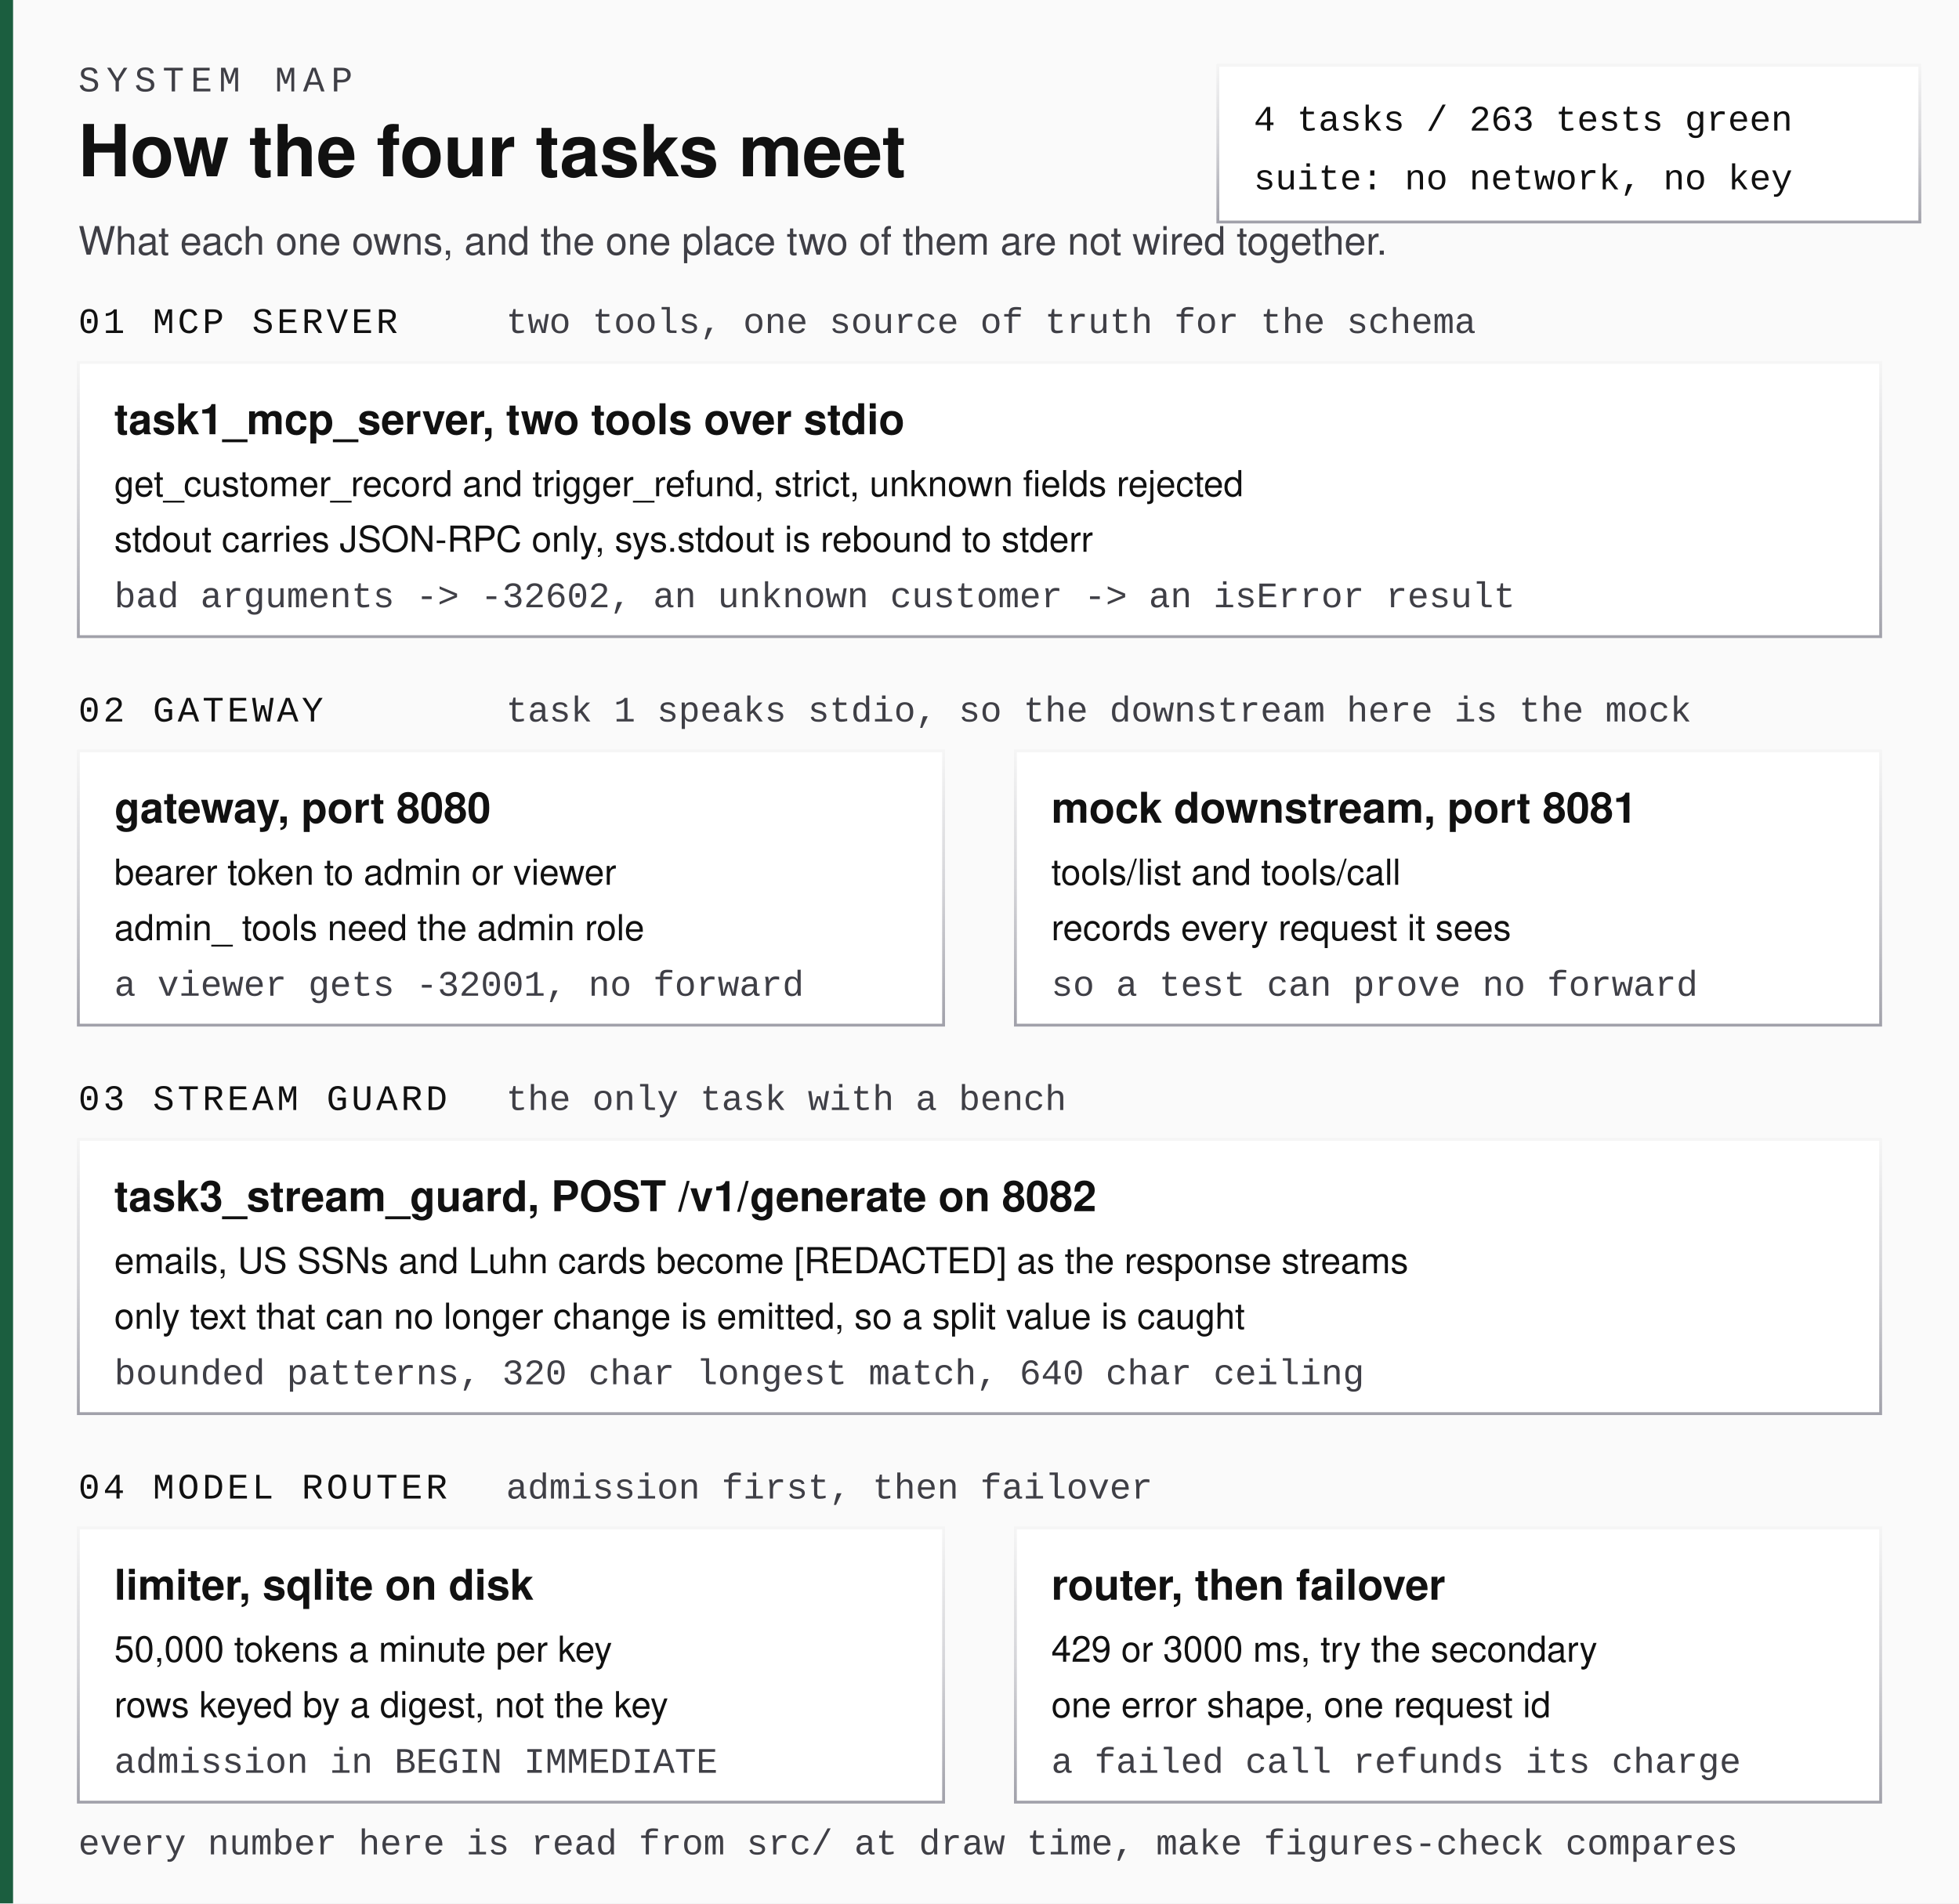
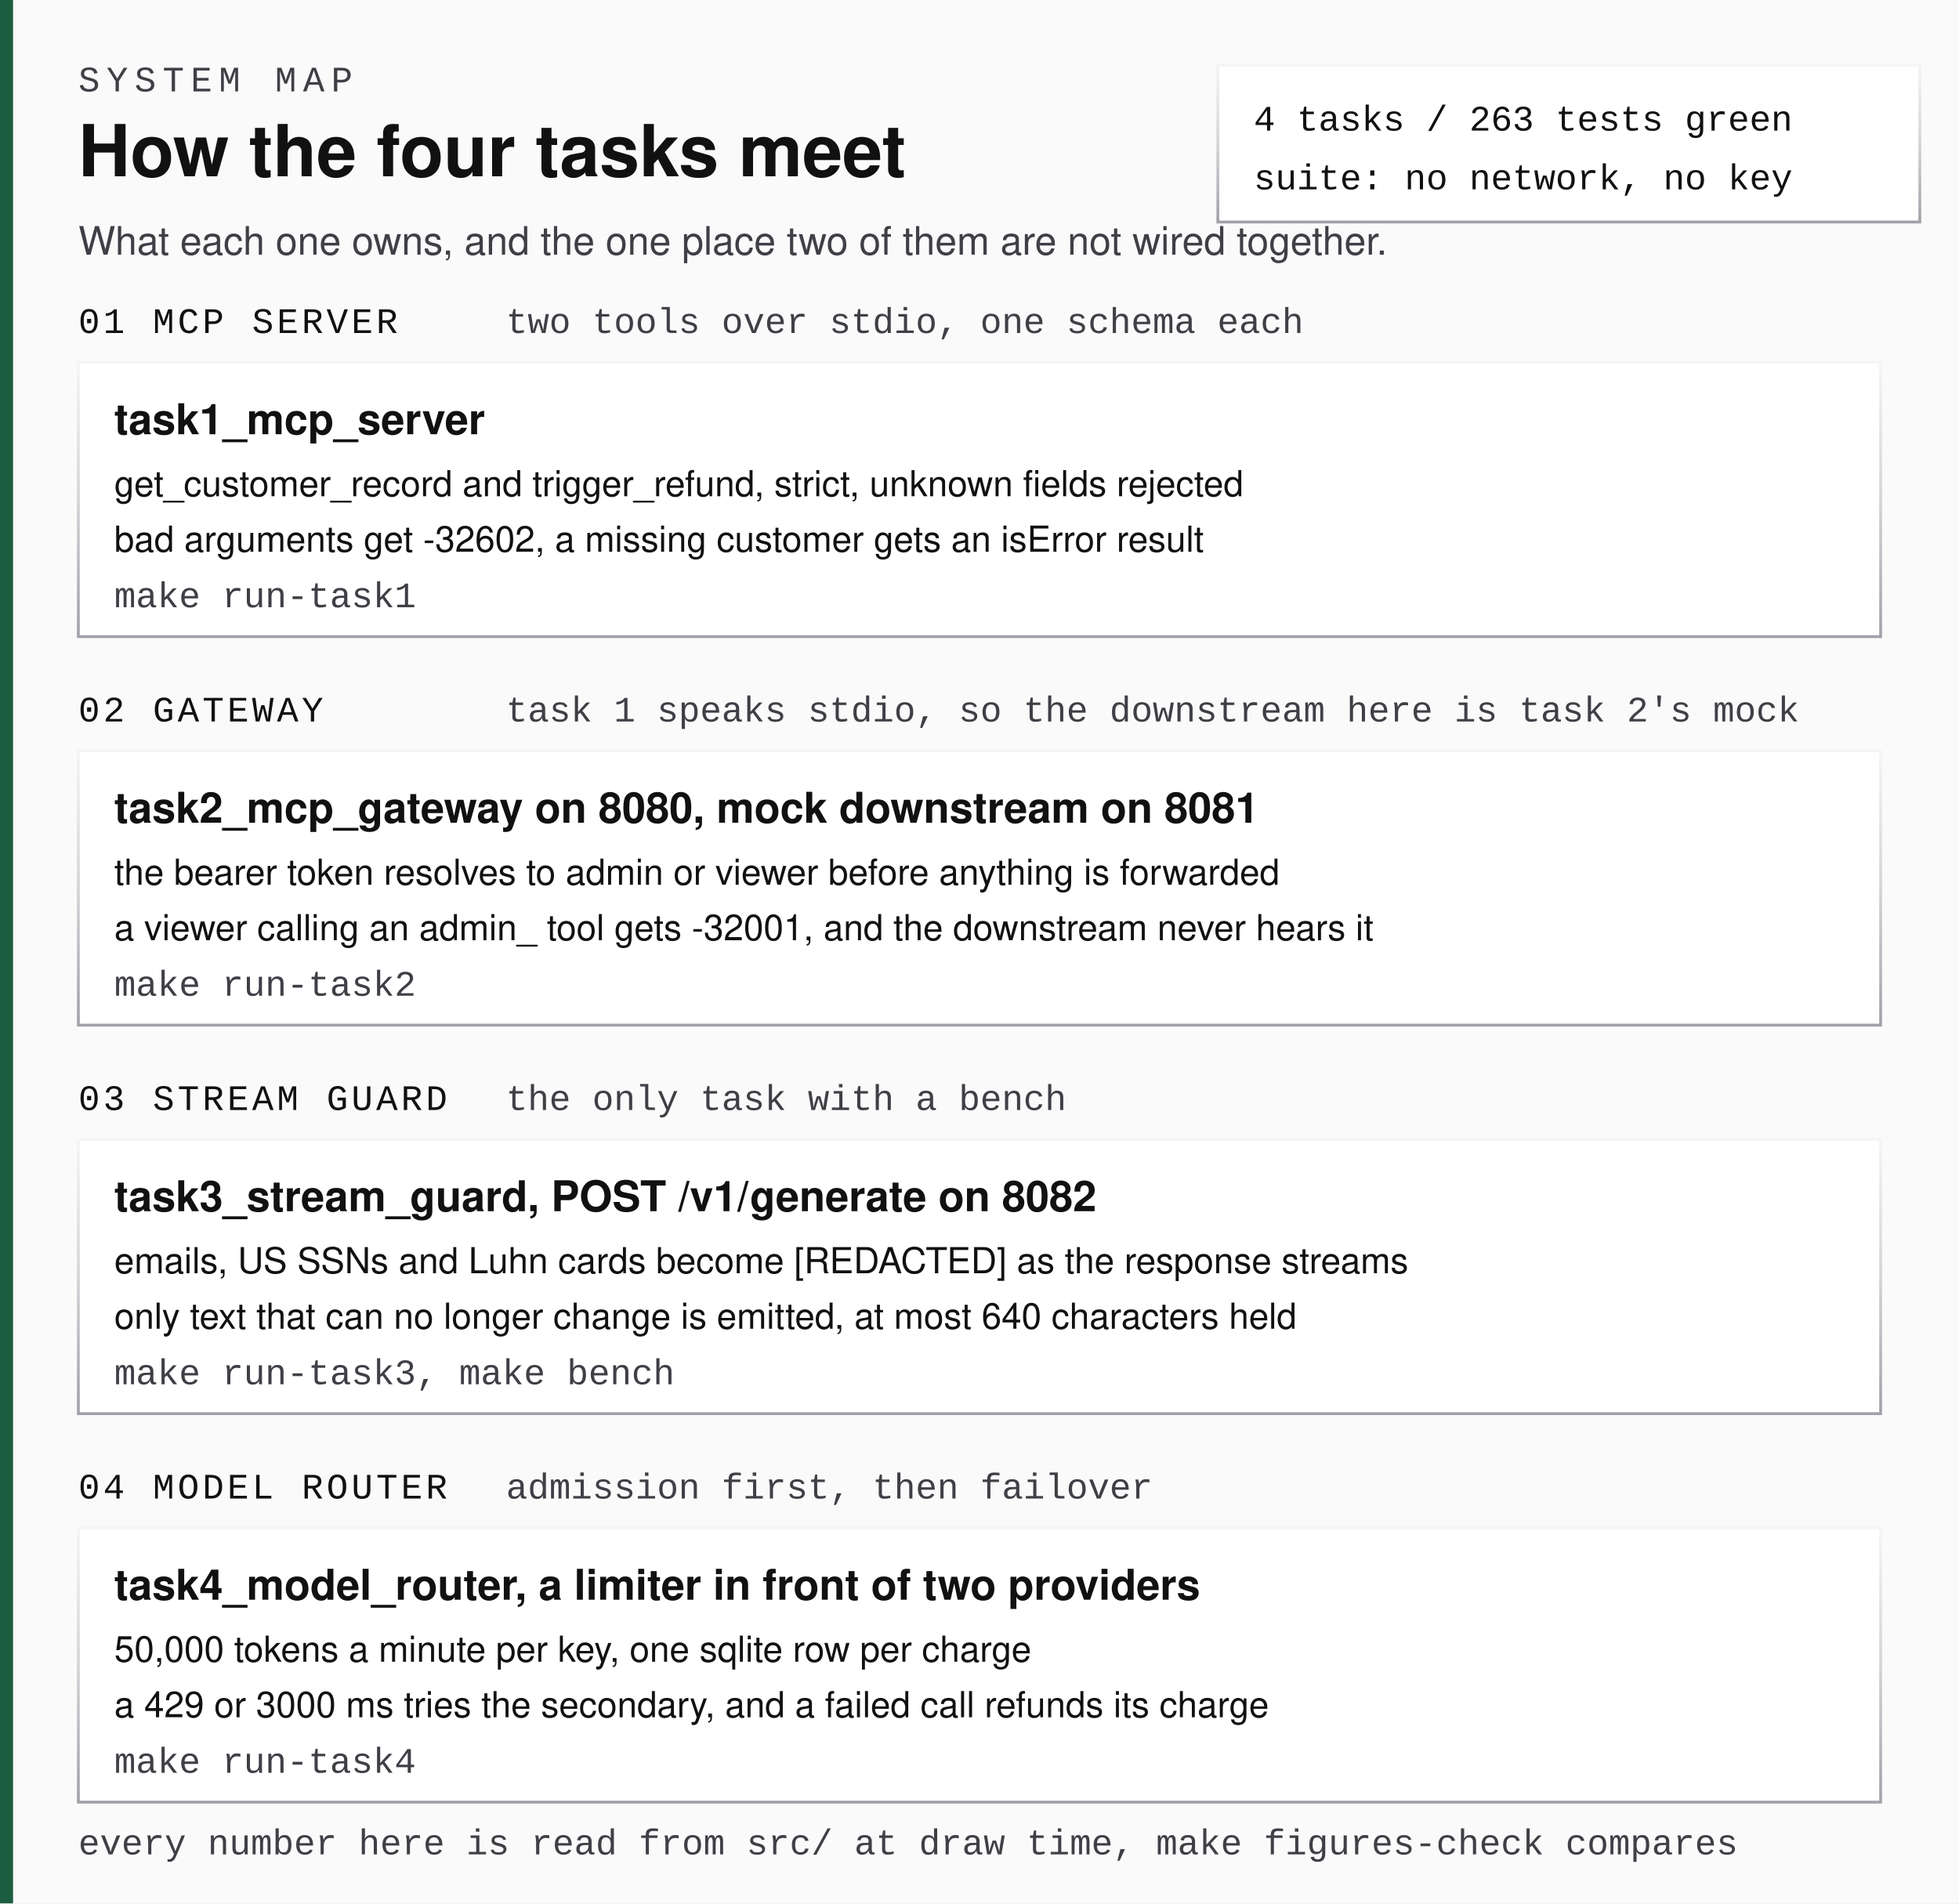
<svg xmlns="http://www.w3.org/2000/svg" viewBox="0 0 1200 1166" role="img" aria-label="System map of what each of the four tasks owns, and where two of them are not wired together">
  <rect x="0" y="0" width="1200" height="1166" fill="#fafafa" />
  <rect x="0" y="0" width="8" height="1166" fill="#1b5e3f" />
  <defs>
    <linearGradient id="rim" x1="0" y1="0" x2="0" y2="1">
      <stop offset="0" stop-color="#f5f5f5" />
      <stop offset="0.5" stop-color="#d4d4d8" />
      <stop offset="1" stop-color="#a1a1aa" />
    </linearGradient>
  </defs>
  <text x="48" y="56" font-family="SFMono-Regular,Menlo,Consolas,Liberation Mono,monospace" font-size="22" fill="#3f3f46" text-anchor="start" letter-spacing="4">SYSTEM MAP</text>
  <text x="48" y="108" font-family="Helvetica Neue,Helvetica,Arial,sans-serif" font-size="44" font-weight="700" fill="#111111" text-anchor="start">How the four tasks meet</text>
  <text x="48" y="156" font-family="Helvetica Neue,Helvetica,Arial,sans-serif" font-size="24" font-weight="400" fill="#3f3f46" text-anchor="start">What each one owns, and the one place two of them are not wired together.</text>
  <rect x="746" y="40" width="430" height="96" fill="#ffffff" stroke="url(#rim)" stroke-width="1.75" />
  <text x="768" y="80" font-family="SFMono-Regular,Menlo,Consolas,Liberation Mono,monospace" font-size="22" fill="#111111" text-anchor="start">4 tasks / 263 tests green</text>
  <text x="768" y="116" font-family="SFMono-Regular,Menlo,Consolas,Liberation Mono,monospace" font-size="22" fill="#111111" text-anchor="start">suite: no network, no key</text>
  <text x="48" y="204" font-family="SFMono-Regular,Menlo,Consolas,Liberation Mono,monospace" font-size="22" fill="#111111" text-anchor="start" letter-spacing="2">01  MCP SERVER</text>
-   <text x="310" y="204" font-family="SFMono-Regular,Menlo,Consolas,Liberation Mono,monospace" font-size="22" fill="#3f3f46" text-anchor="start">two tools, one source of truth for the schema</text>
+   <text x="310" y="204" font-family="SFMono-Regular,Menlo,Consolas,Liberation Mono,monospace" font-size="22" fill="#3f3f46" text-anchor="start">two tools over stdio, one schema each</text>
  <rect x="48" y="222" width="1104" height="168" fill="#ffffff" stroke="url(#rim)" stroke-width="1.75" />
-   <text x="70" y="266" font-family="Helvetica Neue,Helvetica,Arial,sans-serif" font-size="26" font-weight="700" fill="#111111" text-anchor="start">task1_mcp_server, two tools over stdio</text>
+   <text x="70" y="266" font-family="Helvetica Neue,Helvetica,Arial,sans-serif" font-size="26" font-weight="700" fill="#111111" text-anchor="start">task1_mcp_server</text>
  <text x="70" y="304" font-family="Helvetica Neue,Helvetica,Arial,sans-serif" font-size="22" font-weight="400" fill="#111111" text-anchor="start">get_customer_record and trigger_refund, strict, unknown fields rejected</text>
-   <text x="70" y="338" font-family="Helvetica Neue,Helvetica,Arial,sans-serif" font-size="22" font-weight="400" fill="#111111" text-anchor="start">stdout carries JSON-RPC only, sys.stdout is rebound to stderr</text>
-   <text x="70" y="372" font-family="SFMono-Regular,Menlo,Consolas,Liberation Mono,monospace" font-size="22" fill="#3f3f46" text-anchor="start">bad arguments -&gt; -32602, an unknown customer -&gt; an isError result</text>
+   <text x="70" y="338" font-family="Helvetica Neue,Helvetica,Arial,sans-serif" font-size="22" font-weight="400" fill="#111111" text-anchor="start">bad arguments get -32602, a missing customer gets an isError result</text>
+   <text x="70" y="372" font-family="SFMono-Regular,Menlo,Consolas,Liberation Mono,monospace" font-size="22" fill="#3f3f46" text-anchor="start">make run-task1</text>
  <text x="48" y="442" font-family="SFMono-Regular,Menlo,Consolas,Liberation Mono,monospace" font-size="22" fill="#111111" text-anchor="start" letter-spacing="2">02  GATEWAY</text>
-   <text x="310" y="442" font-family="SFMono-Regular,Menlo,Consolas,Liberation Mono,monospace" font-size="22" fill="#3f3f46" text-anchor="start">task 1 speaks stdio, so the downstream here is the mock</text>
-   <rect x="48" y="460" width="530" height="168" fill="#ffffff" stroke="url(#rim)" stroke-width="1.75" />
-   <text x="70" y="504" font-family="Helvetica Neue,Helvetica,Arial,sans-serif" font-size="26" font-weight="700" fill="#111111" text-anchor="start">gateway, port 8080</text>
-   <text x="70" y="542" font-family="Helvetica Neue,Helvetica,Arial,sans-serif" font-size="22" font-weight="400" fill="#111111" text-anchor="start">bearer token to admin or viewer</text>
-   <text x="70" y="576" font-family="Helvetica Neue,Helvetica,Arial,sans-serif" font-size="22" font-weight="400" fill="#111111" text-anchor="start">admin_ tools need the admin role</text>
-   <text x="70" y="610" font-family="SFMono-Regular,Menlo,Consolas,Liberation Mono,monospace" font-size="22" fill="#3f3f46" text-anchor="start">a viewer gets -32001, no forward</text>
-   <rect x="622" y="460" width="530" height="168" fill="#ffffff" stroke="url(#rim)" stroke-width="1.75" />
-   <text x="644" y="504" font-family="Helvetica Neue,Helvetica,Arial,sans-serif" font-size="26" font-weight="700" fill="#111111" text-anchor="start">mock downstream, port 8081</text>
-   <text x="644" y="542" font-family="Helvetica Neue,Helvetica,Arial,sans-serif" font-size="22" font-weight="400" fill="#111111" text-anchor="start">tools/list and tools/call</text>
-   <text x="644" y="576" font-family="Helvetica Neue,Helvetica,Arial,sans-serif" font-size="22" font-weight="400" fill="#111111" text-anchor="start">records every request it sees</text>
-   <text x="644" y="610" font-family="SFMono-Regular,Menlo,Consolas,Liberation Mono,monospace" font-size="22" fill="#3f3f46" text-anchor="start">so a test can prove no forward</text>
+   <text x="310" y="442" font-family="SFMono-Regular,Menlo,Consolas,Liberation Mono,monospace" font-size="22" fill="#3f3f46" text-anchor="start">task 1 speaks stdio, so the downstream here is task 2's mock</text>
+   <rect x="48" y="460" width="1104" height="168" fill="#ffffff" stroke="url(#rim)" stroke-width="1.75" />
+   <text x="70" y="504" font-family="Helvetica Neue,Helvetica,Arial,sans-serif" font-size="26" font-weight="700" fill="#111111" text-anchor="start">task2_mcp_gateway on 8080, mock downstream on 8081</text>
+   <text x="70" y="542" font-family="Helvetica Neue,Helvetica,Arial,sans-serif" font-size="22" font-weight="400" fill="#111111" text-anchor="start">the bearer token resolves to admin or viewer before anything is forwarded</text>
+   <text x="70" y="576" font-family="Helvetica Neue,Helvetica,Arial,sans-serif" font-size="22" font-weight="400" fill="#111111" text-anchor="start">a viewer calling an admin_ tool gets -32001, and the downstream never hears it</text>
+   <text x="70" y="610" font-family="SFMono-Regular,Menlo,Consolas,Liberation Mono,monospace" font-size="22" fill="#3f3f46" text-anchor="start">make run-task2</text>
  <text x="48" y="680" font-family="SFMono-Regular,Menlo,Consolas,Liberation Mono,monospace" font-size="22" fill="#111111" text-anchor="start" letter-spacing="2">03  STREAM GUARD</text>
  <text x="310" y="680" font-family="SFMono-Regular,Menlo,Consolas,Liberation Mono,monospace" font-size="22" fill="#3f3f46" text-anchor="start">the only task with a bench</text>
  <rect x="48" y="698" width="1104" height="168" fill="#ffffff" stroke="url(#rim)" stroke-width="1.75" />
  <text x="70" y="742" font-family="Helvetica Neue,Helvetica,Arial,sans-serif" font-size="26" font-weight="700" fill="#111111" text-anchor="start">task3_stream_guard, POST /v1/generate on 8082</text>
  <text x="70" y="780" font-family="Helvetica Neue,Helvetica,Arial,sans-serif" font-size="22" font-weight="400" fill="#111111" text-anchor="start">emails, US SSNs and Luhn cards become [REDACTED] as the response streams</text>
-   <text x="70" y="814" font-family="Helvetica Neue,Helvetica,Arial,sans-serif" font-size="22" font-weight="400" fill="#111111" text-anchor="start">only text that can no longer change is emitted, so a split value is caught</text>
-   <text x="70" y="848" font-family="SFMono-Regular,Menlo,Consolas,Liberation Mono,monospace" font-size="22" fill="#3f3f46" text-anchor="start">bounded patterns, 320 char longest match, 640 char ceiling</text>
+   <text x="70" y="814" font-family="Helvetica Neue,Helvetica,Arial,sans-serif" font-size="22" font-weight="400" fill="#111111" text-anchor="start">only text that can no longer change is emitted, at most 640 characters held</text>
+   <text x="70" y="848" font-family="SFMono-Regular,Menlo,Consolas,Liberation Mono,monospace" font-size="22" fill="#3f3f46" text-anchor="start">make run-task3, make bench</text>
  <text x="48" y="918" font-family="SFMono-Regular,Menlo,Consolas,Liberation Mono,monospace" font-size="22" fill="#111111" text-anchor="start" letter-spacing="2">04  MODEL ROUTER</text>
  <text x="310" y="918" font-family="SFMono-Regular,Menlo,Consolas,Liberation Mono,monospace" font-size="22" fill="#3f3f46" text-anchor="start">admission first, then failover</text>
-   <rect x="48" y="936" width="530" height="168" fill="#ffffff" stroke="url(#rim)" stroke-width="1.75" />
-   <text x="70" y="980" font-family="Helvetica Neue,Helvetica,Arial,sans-serif" font-size="26" font-weight="700" fill="#111111" text-anchor="start">limiter, sqlite on disk</text>
-   <text x="70" y="1018" font-family="Helvetica Neue,Helvetica,Arial,sans-serif" font-size="22" font-weight="400" fill="#111111" text-anchor="start">50,000 tokens a minute per key</text>
-   <text x="70" y="1052" font-family="Helvetica Neue,Helvetica,Arial,sans-serif" font-size="22" font-weight="400" fill="#111111" text-anchor="start">rows keyed by a digest, not the key</text>
-   <text x="70" y="1086" font-family="SFMono-Regular,Menlo,Consolas,Liberation Mono,monospace" font-size="22" fill="#3f3f46" text-anchor="start">admission in BEGIN IMMEDIATE</text>
-   <rect x="622" y="936" width="530" height="168" fill="#ffffff" stroke="url(#rim)" stroke-width="1.75" />
-   <text x="644" y="980" font-family="Helvetica Neue,Helvetica,Arial,sans-serif" font-size="26" font-weight="700" fill="#111111" text-anchor="start">router, then failover</text>
-   <text x="644" y="1018" font-family="Helvetica Neue,Helvetica,Arial,sans-serif" font-size="22" font-weight="400" fill="#111111" text-anchor="start">429 or 3000 ms, try the secondary</text>
-   <text x="644" y="1052" font-family="Helvetica Neue,Helvetica,Arial,sans-serif" font-size="22" font-weight="400" fill="#111111" text-anchor="start">one error shape, one request id</text>
-   <text x="644" y="1086" font-family="SFMono-Regular,Menlo,Consolas,Liberation Mono,monospace" font-size="22" fill="#3f3f46" text-anchor="start">a failed call refunds its charge</text>
+   <rect x="48" y="936" width="1104" height="168" fill="#ffffff" stroke="url(#rim)" stroke-width="1.75" />
+   <text x="70" y="980" font-family="Helvetica Neue,Helvetica,Arial,sans-serif" font-size="26" font-weight="700" fill="#111111" text-anchor="start">task4_model_router, a limiter in front of two providers</text>
+   <text x="70" y="1018" font-family="Helvetica Neue,Helvetica,Arial,sans-serif" font-size="22" font-weight="400" fill="#111111" text-anchor="start">50,000 tokens a minute per key, one sqlite row per charge</text>
+   <text x="70" y="1052" font-family="Helvetica Neue,Helvetica,Arial,sans-serif" font-size="22" font-weight="400" fill="#111111" text-anchor="start">a 429 or 3000 ms tries the secondary, and a failed call refunds its charge</text>
+   <text x="70" y="1086" font-family="SFMono-Regular,Menlo,Consolas,Liberation Mono,monospace" font-size="22" fill="#3f3f46" text-anchor="start">make run-task4</text>
  <text x="48" y="1136" font-family="SFMono-Regular,Menlo,Consolas,Liberation Mono,monospace" font-size="22" fill="#3f3f46" text-anchor="start">every number here is read from src/ at draw time, make figures-check compares</text>
</svg>
